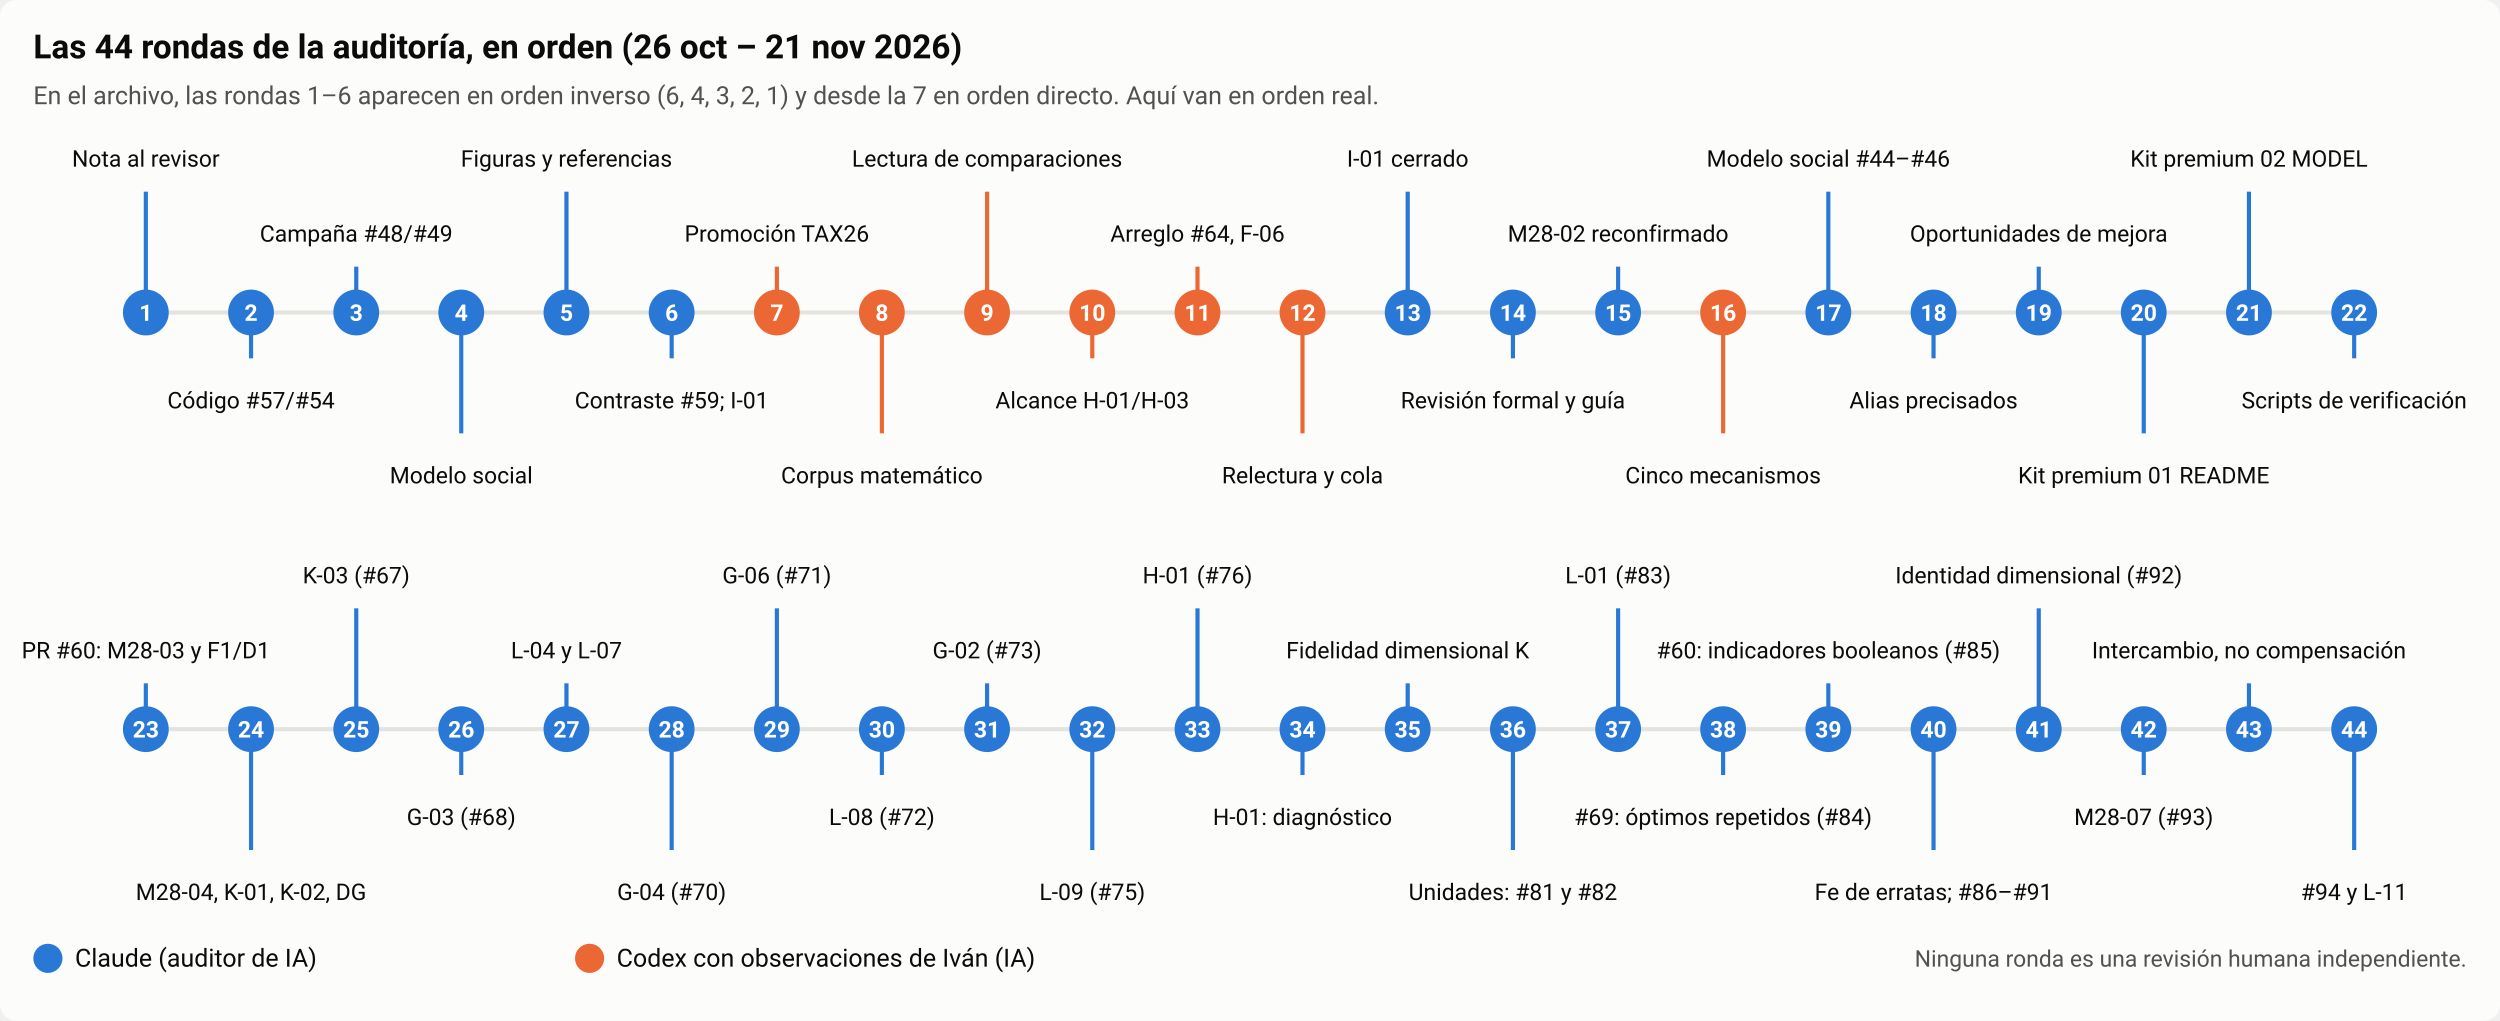
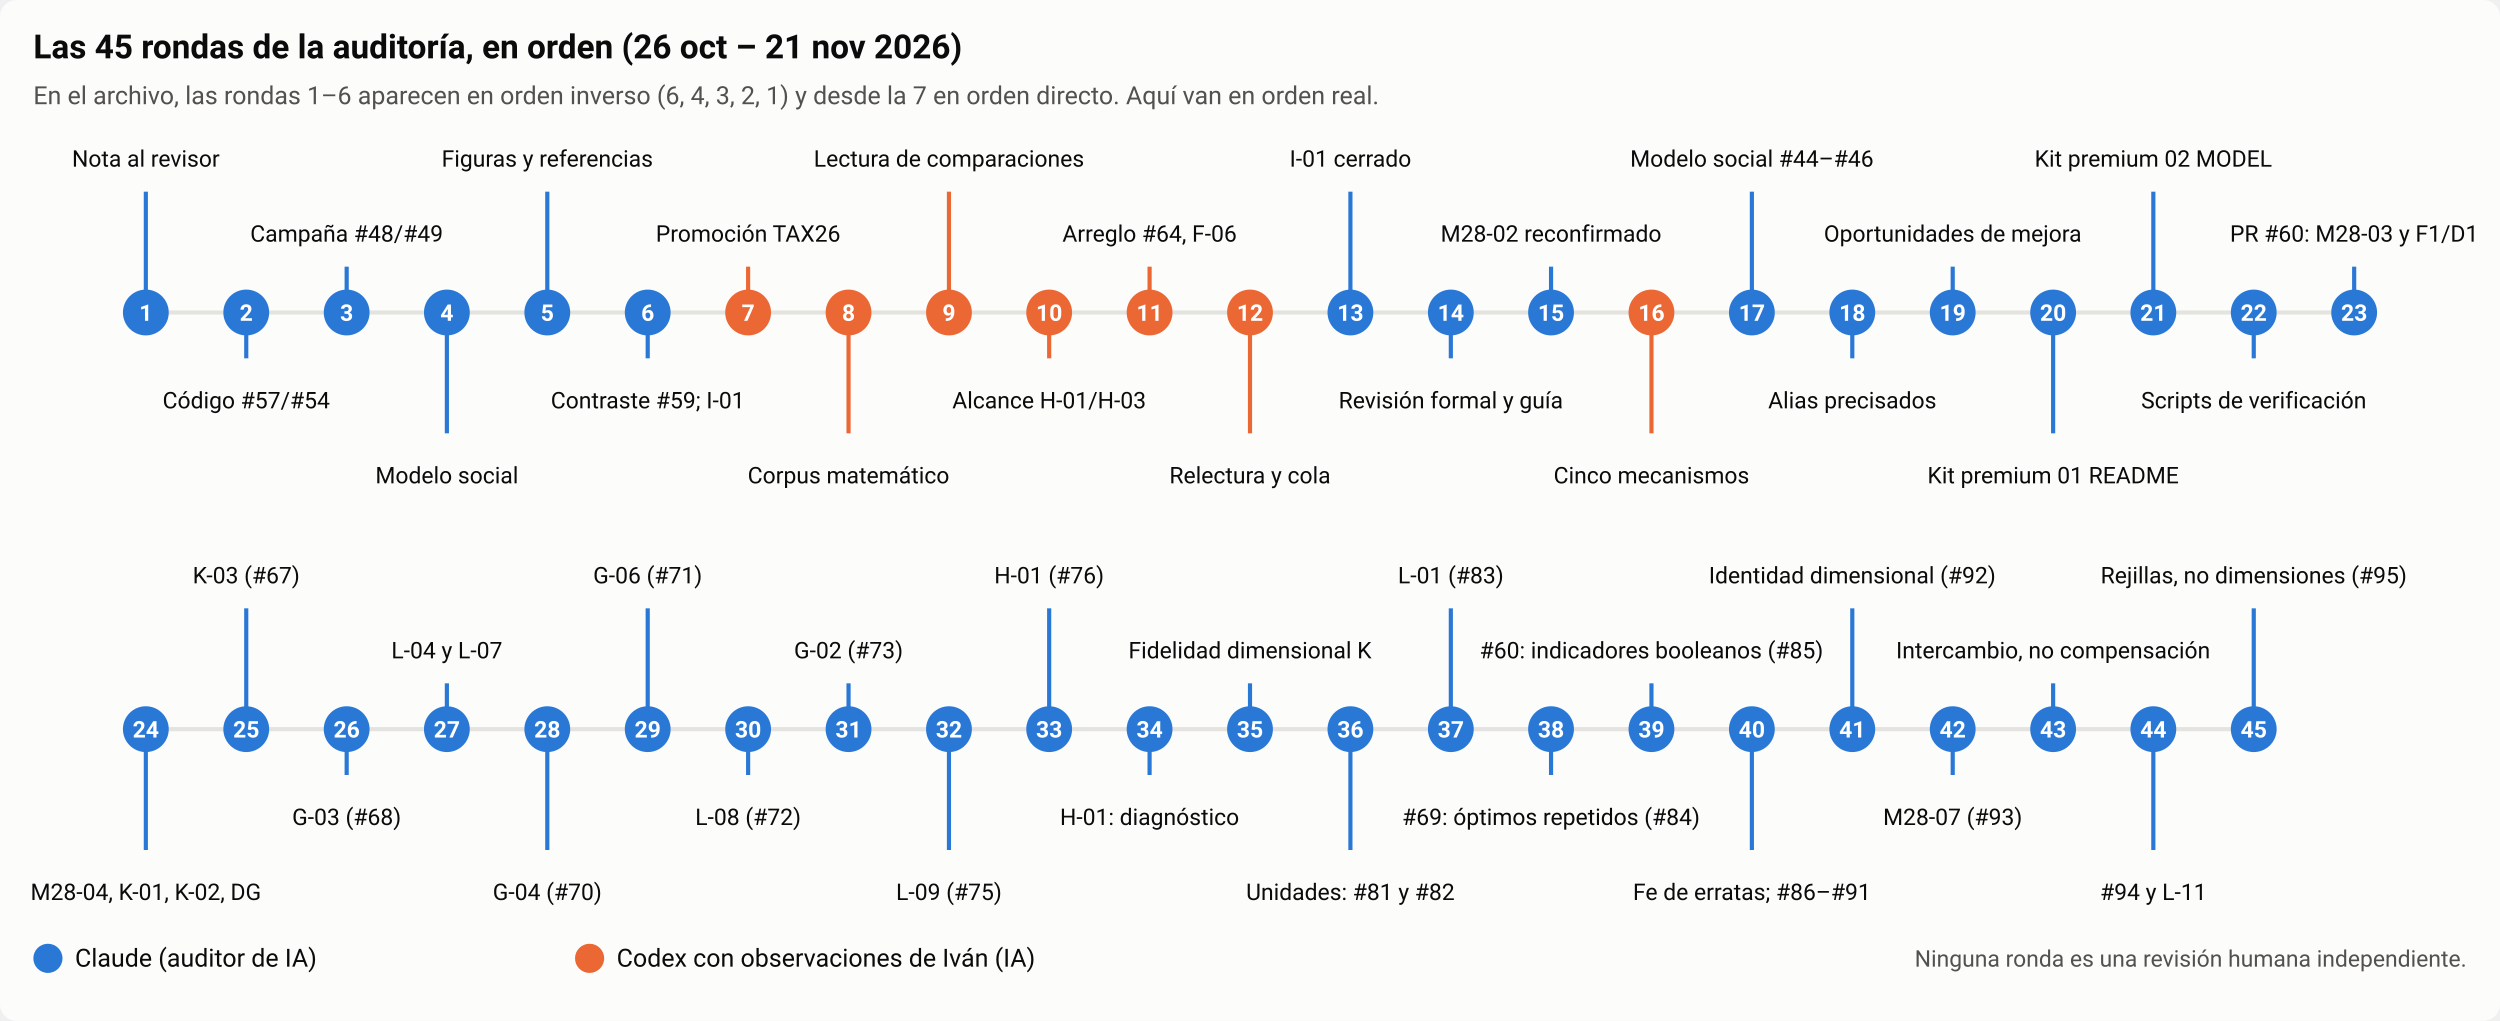
- <svg xmlns="http://www.w3.org/2000/svg" viewBox="0 0 1200 490" width="1200" height="490" role="img" aria-label="Línea de tiempo de las 44 rondas de auditoría y su autor">
+ <svg xmlns="http://www.w3.org/2000/svg" viewBox="0 0 1200 490" width="1200" height="490" role="img" aria-label="Línea de tiempo de las 45 rondas de auditoría y su autor">
  <style>
  .ink{fill:#0b0b0b}.ink2{fill:#52514e}.bg{fill:#fcfcfb}.grid{stroke:#e4e3df}
  .s0{fill:#2a78d6}.s1{fill:#eb6834}.s2{fill:#1baf7a}.s3{fill:#eda100}.s4{fill:#e87ba4}
  .a0{fill:#2a78d6}.a1{fill:#eb6834}.a0s{stroke:#2a78d6}.a1s{stroke:#eb6834}
  text{font-family:system-ui,-apple-system,Segoe UI,Roboto,sans-serif}
  @media (prefers-color-scheme: dark){
    .ink{fill:#f0efec}.ink2{fill:#c3c2b7}.bg{fill:#1a1a19}.grid{stroke:#383835}
    .s0{fill:#3987e5}.s1{fill:#d95926}.s2{fill:#199e70}.s3{fill:#c98500}.s4{fill:#d55181}
    .a0{fill:#3987e5}.a1{fill:#d95926}.a0s{stroke:#3987e5}.a1s{stroke:#d95926}
  }
</style>
  <rect class="bg" width="1200" height="490" rx="8" />
-   <text class="ink" x="16" y="28" font-size="16" font-weight="600">Las 44 rondas de la auditoría, en orden (26 oct – 21 nov 2026)</text>
+   <text class="ink" x="16" y="28" font-size="16" font-weight="600">Las 45 rondas de la auditoría, en orden (26 oct – 21 nov 2026)</text>
  <text class="ink2" x="16" y="50" font-size="12">En el archivo, las rondas 1–6 aparecen en orden inverso (6, 4, 3, 2, 1) y desde la 7 en orden directo. Aquí van en orden real.</text>
  <line class="grid" x1="70" x2="1130.0" y1="150" y2="150" stroke-width="2" />
-   <line class="grid" x1="70" x2="1130.0" y1="350" y2="350" stroke-width="2" />
+   <line class="grid" x1="70" x2="1081.8" y1="350" y2="350" stroke-width="2" />
  <line class="a0s" x1="70.0" x2="70.0" y1="150" y2="92" stroke-width="2" />
  <circle class="a0" cx="70.0" cy="150" r="11" />
  <text x="70.0" y="154" font-size="11" font-weight="700" text-anchor="middle" fill="#fff">1</text>
  <text class="ink" x="70.0" y="80" font-size="11" text-anchor="middle">Nota al revisor</text>
-   <line class="a0s" x1="120.5" x2="120.5" y1="150" y2="172" stroke-width="2" />
-   <circle class="a0" cx="120.5" cy="150" r="11" />
-   <text x="120.5" y="154" font-size="11" font-weight="700" text-anchor="middle" fill="#fff">2</text>
-   <text class="ink" x="120.5" y="196" font-size="11" text-anchor="middle">Código #57/#54</text>
-   <line class="a0s" x1="171.0" x2="171.0" y1="150" y2="128" stroke-width="2" />
-   <circle class="a0" cx="171.0" cy="150" r="11" />
-   <text x="171.0" y="154" font-size="11" font-weight="700" text-anchor="middle" fill="#fff">3</text>
-   <text class="ink" x="171.0" y="116" font-size="11" text-anchor="middle">Campaña #48/#49</text>
-   <line class="a0s" x1="221.4" x2="221.4" y1="150" y2="208" stroke-width="2" />
-   <circle class="a0" cx="221.4" cy="150" r="11" />
-   <text x="221.4" y="154" font-size="11" font-weight="700" text-anchor="middle" fill="#fff">4</text>
-   <text class="ink" x="221.4" y="232" font-size="11" text-anchor="middle">Modelo social</text>
-   <line class="a0s" x1="271.9" x2="271.9" y1="150" y2="92" stroke-width="2" />
-   <circle class="a0" cx="271.9" cy="150" r="11" />
-   <text x="271.9" y="154" font-size="11" font-weight="700" text-anchor="middle" fill="#fff">5</text>
-   <text class="ink" x="271.9" y="80" font-size="11" text-anchor="middle">Figuras y referencias</text>
-   <line class="a0s" x1="322.4" x2="322.4" y1="150" y2="172" stroke-width="2" />
-   <circle class="a0" cx="322.4" cy="150" r="11" />
-   <text x="322.4" y="154" font-size="11" font-weight="700" text-anchor="middle" fill="#fff">6</text>
-   <text class="ink" x="322.4" y="196" font-size="11" text-anchor="middle">Contraste #59; I-01</text>
-   <line class="a1s" x1="372.9" x2="372.9" y1="150" y2="128" stroke-width="2" />
-   <circle class="a1" cx="372.9" cy="150" r="11" />
-   <text x="372.9" y="154" font-size="11" font-weight="700" text-anchor="middle" fill="#fff">7</text>
-   <text class="ink" x="372.9" y="116" font-size="11" text-anchor="middle">Promoción TAX26</text>
-   <line class="a1s" x1="423.3" x2="423.3" y1="150" y2="208" stroke-width="2" />
-   <circle class="a1" cx="423.3" cy="150" r="11" />
-   <text x="423.3" y="154" font-size="11" font-weight="700" text-anchor="middle" fill="#fff">8</text>
-   <text class="ink" x="423.3" y="232" font-size="11" text-anchor="middle">Corpus matemático</text>
-   <line class="a1s" x1="473.8" x2="473.8" y1="150" y2="92" stroke-width="2" />
-   <circle class="a1" cx="473.8" cy="150" r="11" />
-   <text x="473.8" y="154" font-size="11" font-weight="700" text-anchor="middle" fill="#fff">9</text>
-   <text class="ink" x="473.8" y="80" font-size="11" text-anchor="middle">Lectura de comparaciones</text>
-   <line class="a1s" x1="524.3" x2="524.3" y1="150" y2="172" stroke-width="2" />
-   <circle class="a1" cx="524.3" cy="150" r="11" />
-   <text x="524.3" y="154" font-size="11" font-weight="700" text-anchor="middle" fill="#fff">10</text>
-   <text class="ink" x="524.3" y="196" font-size="11" text-anchor="middle">Alcance H-01/H-03</text>
-   <line class="a1s" x1="574.8" x2="574.8" y1="150" y2="128" stroke-width="2" />
-   <circle class="a1" cx="574.8" cy="150" r="11" />
-   <text x="574.8" y="154" font-size="11" font-weight="700" text-anchor="middle" fill="#fff">11</text>
-   <text class="ink" x="574.8" y="116" font-size="11" text-anchor="middle">Arreglo #64, F-06</text>
-   <line class="a1s" x1="625.2" x2="625.2" y1="150" y2="208" stroke-width="2" />
-   <circle class="a1" cx="625.2" cy="150" r="11" />
-   <text x="625.2" y="154" font-size="11" font-weight="700" text-anchor="middle" fill="#fff">12</text>
-   <text class="ink" x="625.2" y="232" font-size="11" text-anchor="middle">Relectura y cola</text>
-   <line class="a0s" x1="675.7" x2="675.7" y1="150" y2="92" stroke-width="2" />
-   <circle class="a0" cx="675.7" cy="150" r="11" />
-   <text x="675.7" y="154" font-size="11" font-weight="700" text-anchor="middle" fill="#fff">13</text>
-   <text class="ink" x="675.7" y="80" font-size="11" text-anchor="middle">I-01 cerrado</text>
-   <line class="a0s" x1="726.2" x2="726.2" y1="150" y2="172" stroke-width="2" />
-   <circle class="a0" cx="726.2" cy="150" r="11" />
-   <text x="726.2" y="154" font-size="11" font-weight="700" text-anchor="middle" fill="#fff">14</text>
-   <text class="ink" x="726.2" y="196" font-size="11" text-anchor="middle">Revisión formal y guía</text>
-   <line class="a0s" x1="776.7" x2="776.7" y1="150" y2="128" stroke-width="2" />
-   <circle class="a0" cx="776.7" cy="150" r="11" />
-   <text x="776.7" y="154" font-size="11" font-weight="700" text-anchor="middle" fill="#fff">15</text>
-   <text class="ink" x="776.7" y="116" font-size="11" text-anchor="middle">M28-02 reconfirmado</text>
-   <line class="a1s" x1="827.1" x2="827.1" y1="150" y2="208" stroke-width="2" />
-   <circle class="a1" cx="827.1" cy="150" r="11" />
-   <text x="827.1" y="154" font-size="11" font-weight="700" text-anchor="middle" fill="#fff">16</text>
-   <text class="ink" x="827.1" y="232" font-size="11" text-anchor="middle">Cinco mecanismos</text>
-   <line class="a0s" x1="877.6" x2="877.6" y1="150" y2="92" stroke-width="2" />
-   <circle class="a0" cx="877.6" cy="150" r="11" />
-   <text x="877.6" y="154" font-size="11" font-weight="700" text-anchor="middle" fill="#fff">17</text>
-   <text class="ink" x="877.6" y="80" font-size="11" text-anchor="middle">Modelo social #44–#46</text>
-   <line class="a0s" x1="928.1" x2="928.1" y1="150" y2="172" stroke-width="2" />
-   <circle class="a0" cx="928.1" cy="150" r="11" />
-   <text x="928.1" y="154" font-size="11" font-weight="700" text-anchor="middle" fill="#fff">18</text>
-   <text class="ink" x="928.1" y="196" font-size="11" text-anchor="middle">Alias precisados</text>
-   <line class="a0s" x1="978.6" x2="978.6" y1="150" y2="128" stroke-width="2" />
-   <circle class="a0" cx="978.6" cy="150" r="11" />
-   <text x="978.6" y="154" font-size="11" font-weight="700" text-anchor="middle" fill="#fff">19</text>
-   <text class="ink" x="978.6" y="116" font-size="11" text-anchor="middle">Oportunidades de mejora</text>
-   <line class="a0s" x1="1029.0" x2="1029.0" y1="150" y2="208" stroke-width="2" />
-   <circle class="a0" cx="1029.0" cy="150" r="11" />
-   <text x="1029.0" y="154" font-size="11" font-weight="700" text-anchor="middle" fill="#fff">20</text>
-   <text class="ink" x="1029.0" y="232" font-size="11" text-anchor="middle">Kit premium 01 README</text>
-   <line class="a0s" x1="1079.5" x2="1079.5" y1="150" y2="92" stroke-width="2" />
-   <circle class="a0" cx="1079.5" cy="150" r="11" />
-   <text x="1079.5" y="154" font-size="11" font-weight="700" text-anchor="middle" fill="#fff">21</text>
-   <text class="ink" x="1079.5" y="80" font-size="11" text-anchor="middle">Kit premium 02 MODEL</text>
-   <line class="a0s" x1="1130.0" x2="1130.0" y1="150" y2="172" stroke-width="2" />
+   <line class="a0s" x1="118.2" x2="118.2" y1="150" y2="172" stroke-width="2" />
+   <circle class="a0" cx="118.2" cy="150" r="11" />
+   <text x="118.2" y="154" font-size="11" font-weight="700" text-anchor="middle" fill="#fff">2</text>
+   <text class="ink" x="118.2" y="196" font-size="11" text-anchor="middle">Código #57/#54</text>
+   <line class="a0s" x1="166.4" x2="166.4" y1="150" y2="128" stroke-width="2" />
+   <circle class="a0" cx="166.4" cy="150" r="11" />
+   <text x="166.4" y="154" font-size="11" font-weight="700" text-anchor="middle" fill="#fff">3</text>
+   <text class="ink" x="166.4" y="116" font-size="11" text-anchor="middle">Campaña #48/#49</text>
+   <line class="a0s" x1="214.5" x2="214.5" y1="150" y2="208" stroke-width="2" />
+   <circle class="a0" cx="214.5" cy="150" r="11" />
+   <text x="214.5" y="154" font-size="11" font-weight="700" text-anchor="middle" fill="#fff">4</text>
+   <text class="ink" x="214.5" y="232" font-size="11" text-anchor="middle">Modelo social</text>
+   <line class="a0s" x1="262.7" x2="262.7" y1="150" y2="92" stroke-width="2" />
+   <circle class="a0" cx="262.7" cy="150" r="11" />
+   <text x="262.7" y="154" font-size="11" font-weight="700" text-anchor="middle" fill="#fff">5</text>
+   <text class="ink" x="262.7" y="80" font-size="11" text-anchor="middle">Figuras y referencias</text>
+   <line class="a0s" x1="310.9" x2="310.9" y1="150" y2="172" stroke-width="2" />
+   <circle class="a0" cx="310.9" cy="150" r="11" />
+   <text x="310.9" y="154" font-size="11" font-weight="700" text-anchor="middle" fill="#fff">6</text>
+   <text class="ink" x="310.9" y="196" font-size="11" text-anchor="middle">Contraste #59; I-01</text>
+   <line class="a1s" x1="359.1" x2="359.1" y1="150" y2="128" stroke-width="2" />
+   <circle class="a1" cx="359.1" cy="150" r="11" />
+   <text x="359.1" y="154" font-size="11" font-weight="700" text-anchor="middle" fill="#fff">7</text>
+   <text class="ink" x="359.1" y="116" font-size="11" text-anchor="middle">Promoción TAX26</text>
+   <line class="a1s" x1="407.3" x2="407.3" y1="150" y2="208" stroke-width="2" />
+   <circle class="a1" cx="407.3" cy="150" r="11" />
+   <text x="407.3" y="154" font-size="11" font-weight="700" text-anchor="middle" fill="#fff">8</text>
+   <text class="ink" x="407.3" y="232" font-size="11" text-anchor="middle">Corpus matemático</text>
+   <line class="a1s" x1="455.5" x2="455.5" y1="150" y2="92" stroke-width="2" />
+   <circle class="a1" cx="455.5" cy="150" r="11" />
+   <text x="455.5" y="154" font-size="11" font-weight="700" text-anchor="middle" fill="#fff">9</text>
+   <text class="ink" x="455.5" y="80" font-size="11" text-anchor="middle">Lectura de comparaciones</text>
+   <line class="a1s" x1="503.6" x2="503.6" y1="150" y2="172" stroke-width="2" />
+   <circle class="a1" cx="503.6" cy="150" r="11" />
+   <text x="503.6" y="154" font-size="11" font-weight="700" text-anchor="middle" fill="#fff">10</text>
+   <text class="ink" x="503.6" y="196" font-size="11" text-anchor="middle">Alcance H-01/H-03</text>
+   <line class="a1s" x1="551.8" x2="551.8" y1="150" y2="128" stroke-width="2" />
+   <circle class="a1" cx="551.8" cy="150" r="11" />
+   <text x="551.8" y="154" font-size="11" font-weight="700" text-anchor="middle" fill="#fff">11</text>
+   <text class="ink" x="551.8" y="116" font-size="11" text-anchor="middle">Arreglo #64, F-06</text>
+   <line class="a1s" x1="600.0" x2="600.0" y1="150" y2="208" stroke-width="2" />
+   <circle class="a1" cx="600.0" cy="150" r="11" />
+   <text x="600.0" y="154" font-size="11" font-weight="700" text-anchor="middle" fill="#fff">12</text>
+   <text class="ink" x="600.0" y="232" font-size="11" text-anchor="middle">Relectura y cola</text>
+   <line class="a0s" x1="648.2" x2="648.2" y1="150" y2="92" stroke-width="2" />
+   <circle class="a0" cx="648.2" cy="150" r="11" />
+   <text x="648.2" y="154" font-size="11" font-weight="700" text-anchor="middle" fill="#fff">13</text>
+   <text class="ink" x="648.2" y="80" font-size="11" text-anchor="middle">I-01 cerrado</text>
+   <line class="a0s" x1="696.4" x2="696.4" y1="150" y2="172" stroke-width="2" />
+   <circle class="a0" cx="696.4" cy="150" r="11" />
+   <text x="696.4" y="154" font-size="11" font-weight="700" text-anchor="middle" fill="#fff">14</text>
+   <text class="ink" x="696.4" y="196" font-size="11" text-anchor="middle">Revisión formal y guía</text>
+   <line class="a0s" x1="744.5" x2="744.5" y1="150" y2="128" stroke-width="2" />
+   <circle class="a0" cx="744.5" cy="150" r="11" />
+   <text x="744.5" y="154" font-size="11" font-weight="700" text-anchor="middle" fill="#fff">15</text>
+   <text class="ink" x="744.5" y="116" font-size="11" text-anchor="middle">M28-02 reconfirmado</text>
+   <line class="a1s" x1="792.7" x2="792.7" y1="150" y2="208" stroke-width="2" />
+   <circle class="a1" cx="792.7" cy="150" r="11" />
+   <text x="792.7" y="154" font-size="11" font-weight="700" text-anchor="middle" fill="#fff">16</text>
+   <text class="ink" x="792.7" y="232" font-size="11" text-anchor="middle">Cinco mecanismos</text>
+   <line class="a0s" x1="840.9" x2="840.9" y1="150" y2="92" stroke-width="2" />
+   <circle class="a0" cx="840.9" cy="150" r="11" />
+   <text x="840.9" y="154" font-size="11" font-weight="700" text-anchor="middle" fill="#fff">17</text>
+   <text class="ink" x="840.9" y="80" font-size="11" text-anchor="middle">Modelo social #44–#46</text>
+   <line class="a0s" x1="889.1" x2="889.1" y1="150" y2="172" stroke-width="2" />
+   <circle class="a0" cx="889.1" cy="150" r="11" />
+   <text x="889.1" y="154" font-size="11" font-weight="700" text-anchor="middle" fill="#fff">18</text>
+   <text class="ink" x="889.1" y="196" font-size="11" text-anchor="middle">Alias precisados</text>
+   <line class="a0s" x1="937.3" x2="937.3" y1="150" y2="128" stroke-width="2" />
+   <circle class="a0" cx="937.3" cy="150" r="11" />
+   <text x="937.3" y="154" font-size="11" font-weight="700" text-anchor="middle" fill="#fff">19</text>
+   <text class="ink" x="937.3" y="116" font-size="11" text-anchor="middle">Oportunidades de mejora</text>
+   <line class="a0s" x1="985.5" x2="985.5" y1="150" y2="208" stroke-width="2" />
+   <circle class="a0" cx="985.5" cy="150" r="11" />
+   <text x="985.5" y="154" font-size="11" font-weight="700" text-anchor="middle" fill="#fff">20</text>
+   <text class="ink" x="985.5" y="232" font-size="11" text-anchor="middle">Kit premium 01 README</text>
+   <line class="a0s" x1="1033.6" x2="1033.6" y1="150" y2="92" stroke-width="2" />
+   <circle class="a0" cx="1033.6" cy="150" r="11" />
+   <text x="1033.6" y="154" font-size="11" font-weight="700" text-anchor="middle" fill="#fff">21</text>
+   <text class="ink" x="1033.6" y="80" font-size="11" text-anchor="middle">Kit premium 02 MODEL</text>
+   <line class="a0s" x1="1081.8" x2="1081.8" y1="150" y2="172" stroke-width="2" />
+   <circle class="a0" cx="1081.8" cy="150" r="11" />
+   <text x="1081.8" y="154" font-size="11" font-weight="700" text-anchor="middle" fill="#fff">22</text>
+   <text class="ink" x="1081.8" y="196" font-size="11" text-anchor="middle">Scripts de verificación</text>
+   <line class="a0s" x1="1130.0" x2="1130.0" y1="150" y2="128" stroke-width="2" />
  <circle class="a0" cx="1130.0" cy="150" r="11" />
-   <text x="1130.0" y="154" font-size="11" font-weight="700" text-anchor="middle" fill="#fff">22</text>
-   <text class="ink" x="1130.0" y="196" font-size="11" text-anchor="middle">Scripts de verificación</text>
-   <line class="a0s" x1="70.0" x2="70.0" y1="350" y2="328" stroke-width="2" />
+   <text x="1130.0" y="154" font-size="11" font-weight="700" text-anchor="middle" fill="#fff">23</text>
+   <text class="ink" x="1130.0" y="116" font-size="11" text-anchor="middle">PR #60: M28-03 y F1/D1</text>
+   <line class="a0s" x1="70.0" x2="70.0" y1="350" y2="408" stroke-width="2" />
  <circle class="a0" cx="70.0" cy="350" r="11" />
-   <text x="70.0" y="354" font-size="11" font-weight="700" text-anchor="middle" fill="#fff">23</text>
-   <text class="ink" x="70.0" y="316" font-size="11" text-anchor="middle">PR #60: M28-03 y F1/D1</text>
-   <line class="a0s" x1="120.5" x2="120.5" y1="350" y2="408" stroke-width="2" />
-   <circle class="a0" cx="120.5" cy="350" r="11" />
-   <text x="120.5" y="354" font-size="11" font-weight="700" text-anchor="middle" fill="#fff">24</text>
-   <text class="ink" x="120.5" y="432" font-size="11" text-anchor="middle">M28-04, K-01, K-02, DG</text>
-   <line class="a0s" x1="171.0" x2="171.0" y1="350" y2="292" stroke-width="2" />
-   <circle class="a0" cx="171.0" cy="350" r="11" />
-   <text x="171.0" y="354" font-size="11" font-weight="700" text-anchor="middle" fill="#fff">25</text>
-   <text class="ink" x="171.0" y="280" font-size="11" text-anchor="middle">K-03 (#67)</text>
-   <line class="a0s" x1="221.4" x2="221.4" y1="350" y2="372" stroke-width="2" />
-   <circle class="a0" cx="221.4" cy="350" r="11" />
-   <text x="221.4" y="354" font-size="11" font-weight="700" text-anchor="middle" fill="#fff">26</text>
-   <text class="ink" x="221.4" y="396" font-size="11" text-anchor="middle">G-03 (#68)</text>
-   <line class="a0s" x1="271.9" x2="271.9" y1="350" y2="328" stroke-width="2" />
-   <circle class="a0" cx="271.9" cy="350" r="11" />
-   <text x="271.9" y="354" font-size="11" font-weight="700" text-anchor="middle" fill="#fff">27</text>
-   <text class="ink" x="271.9" y="316" font-size="11" text-anchor="middle">L-04 y L-07</text>
-   <line class="a0s" x1="322.4" x2="322.4" y1="350" y2="408" stroke-width="2" />
-   <circle class="a0" cx="322.4" cy="350" r="11" />
-   <text x="322.4" y="354" font-size="11" font-weight="700" text-anchor="middle" fill="#fff">28</text>
-   <text class="ink" x="322.4" y="432" font-size="11" text-anchor="middle">G-04 (#70)</text>
-   <line class="a0s" x1="372.9" x2="372.9" y1="350" y2="292" stroke-width="2" />
-   <circle class="a0" cx="372.9" cy="350" r="11" />
-   <text x="372.9" y="354" font-size="11" font-weight="700" text-anchor="middle" fill="#fff">29</text>
-   <text class="ink" x="372.9" y="280" font-size="11" text-anchor="middle">G-06 (#71)</text>
-   <line class="a0s" x1="423.3" x2="423.3" y1="350" y2="372" stroke-width="2" />
-   <circle class="a0" cx="423.3" cy="350" r="11" />
-   <text x="423.3" y="354" font-size="11" font-weight="700" text-anchor="middle" fill="#fff">30</text>
-   <text class="ink" x="423.3" y="396" font-size="11" text-anchor="middle">L-08 (#72)</text>
-   <line class="a0s" x1="473.8" x2="473.8" y1="350" y2="328" stroke-width="2" />
-   <circle class="a0" cx="473.8" cy="350" r="11" />
-   <text x="473.8" y="354" font-size="11" font-weight="700" text-anchor="middle" fill="#fff">31</text>
-   <text class="ink" x="473.8" y="316" font-size="11" text-anchor="middle">G-02 (#73)</text>
-   <line class="a0s" x1="524.3" x2="524.3" y1="350" y2="408" stroke-width="2" />
-   <circle class="a0" cx="524.3" cy="350" r="11" />
-   <text x="524.3" y="354" font-size="11" font-weight="700" text-anchor="middle" fill="#fff">32</text>
-   <text class="ink" x="524.3" y="432" font-size="11" text-anchor="middle">L-09 (#75)</text>
-   <line class="a0s" x1="574.8" x2="574.8" y1="350" y2="292" stroke-width="2" />
-   <circle class="a0" cx="574.8" cy="350" r="11" />
-   <text x="574.8" y="354" font-size="11" font-weight="700" text-anchor="middle" fill="#fff">33</text>
-   <text class="ink" x="574.8" y="280" font-size="11" text-anchor="middle">H-01 (#76)</text>
-   <line class="a0s" x1="625.2" x2="625.2" y1="350" y2="372" stroke-width="2" />
-   <circle class="a0" cx="625.2" cy="350" r="11" />
-   <text x="625.2" y="354" font-size="11" font-weight="700" text-anchor="middle" fill="#fff">34</text>
-   <text class="ink" x="625.2" y="396" font-size="11" text-anchor="middle">H-01: diagnóstico</text>
-   <line class="a0s" x1="675.7" x2="675.7" y1="350" y2="328" stroke-width="2" />
-   <circle class="a0" cx="675.7" cy="350" r="11" />
-   <text x="675.7" y="354" font-size="11" font-weight="700" text-anchor="middle" fill="#fff">35</text>
-   <text class="ink" x="675.7" y="316" font-size="11" text-anchor="middle">Fidelidad dimensional K</text>
-   <line class="a0s" x1="726.2" x2="726.2" y1="350" y2="408" stroke-width="2" />
-   <circle class="a0" cx="726.2" cy="350" r="11" />
-   <text x="726.2" y="354" font-size="11" font-weight="700" text-anchor="middle" fill="#fff">36</text>
-   <text class="ink" x="726.2" y="432" font-size="11" text-anchor="middle">Unidades: #81 y #82</text>
-   <line class="a0s" x1="776.7" x2="776.7" y1="350" y2="292" stroke-width="2" />
-   <circle class="a0" cx="776.7" cy="350" r="11" />
-   <text x="776.7" y="354" font-size="11" font-weight="700" text-anchor="middle" fill="#fff">37</text>
-   <text class="ink" x="776.7" y="280" font-size="11" text-anchor="middle">L-01 (#83)</text>
-   <line class="a0s" x1="827.1" x2="827.1" y1="350" y2="372" stroke-width="2" />
-   <circle class="a0" cx="827.1" cy="350" r="11" />
-   <text x="827.1" y="354" font-size="11" font-weight="700" text-anchor="middle" fill="#fff">38</text>
-   <text class="ink" x="827.1" y="396" font-size="11" text-anchor="middle">#69: óptimos repetidos (#84)</text>
-   <line class="a0s" x1="877.6" x2="877.6" y1="350" y2="328" stroke-width="2" />
-   <circle class="a0" cx="877.6" cy="350" r="11" />
-   <text x="877.6" y="354" font-size="11" font-weight="700" text-anchor="middle" fill="#fff">39</text>
-   <text class="ink" x="877.6" y="316" font-size="11" text-anchor="middle">#60: indicadores booleanos (#85)</text>
-   <line class="a0s" x1="928.1" x2="928.1" y1="350" y2="408" stroke-width="2" />
-   <circle class="a0" cx="928.1" cy="350" r="11" />
-   <text x="928.1" y="354" font-size="11" font-weight="700" text-anchor="middle" fill="#fff">40</text>
-   <text class="ink" x="928.1" y="432" font-size="11" text-anchor="middle">Fe de erratas; #86–#91</text>
-   <line class="a0s" x1="978.6" x2="978.6" y1="350" y2="292" stroke-width="2" />
-   <circle class="a0" cx="978.6" cy="350" r="11" />
-   <text x="978.6" y="354" font-size="11" font-weight="700" text-anchor="middle" fill="#fff">41</text>
-   <text class="ink" x="978.6" y="280" font-size="11" text-anchor="middle">Identidad dimensional (#92)</text>
-   <line class="a0s" x1="1029.0" x2="1029.0" y1="350" y2="372" stroke-width="2" />
-   <circle class="a0" cx="1029.0" cy="350" r="11" />
-   <text x="1029.0" y="354" font-size="11" font-weight="700" text-anchor="middle" fill="#fff">42</text>
-   <text class="ink" x="1029.0" y="396" font-size="11" text-anchor="middle">M28-07 (#93)</text>
-   <line class="a0s" x1="1079.5" x2="1079.5" y1="350" y2="328" stroke-width="2" />
-   <circle class="a0" cx="1079.5" cy="350" r="11" />
-   <text x="1079.5" y="354" font-size="11" font-weight="700" text-anchor="middle" fill="#fff">43</text>
-   <text class="ink" x="1079.5" y="316" font-size="11" text-anchor="middle">Intercambio, no compensación</text>
-   <line class="a0s" x1="1130.0" x2="1130.0" y1="350" y2="408" stroke-width="2" />
-   <circle class="a0" cx="1130.0" cy="350" r="11" />
-   <text x="1130.0" y="354" font-size="11" font-weight="700" text-anchor="middle" fill="#fff">44</text>
-   <text class="ink" x="1130.0" y="432" font-size="11" text-anchor="middle">#94 y L-11</text>
+   <text x="70.0" y="354" font-size="11" font-weight="700" text-anchor="middle" fill="#fff">24</text>
+   <text class="ink" x="70.0" y="432" font-size="11" text-anchor="middle">M28-04, K-01, K-02, DG</text>
+   <line class="a0s" x1="118.2" x2="118.2" y1="350" y2="292" stroke-width="2" />
+   <circle class="a0" cx="118.2" cy="350" r="11" />
+   <text x="118.2" y="354" font-size="11" font-weight="700" text-anchor="middle" fill="#fff">25</text>
+   <text class="ink" x="118.2" y="280" font-size="11" text-anchor="middle">K-03 (#67)</text>
+   <line class="a0s" x1="166.4" x2="166.4" y1="350" y2="372" stroke-width="2" />
+   <circle class="a0" cx="166.4" cy="350" r="11" />
+   <text x="166.4" y="354" font-size="11" font-weight="700" text-anchor="middle" fill="#fff">26</text>
+   <text class="ink" x="166.4" y="396" font-size="11" text-anchor="middle">G-03 (#68)</text>
+   <line class="a0s" x1="214.5" x2="214.5" y1="350" y2="328" stroke-width="2" />
+   <circle class="a0" cx="214.5" cy="350" r="11" />
+   <text x="214.5" y="354" font-size="11" font-weight="700" text-anchor="middle" fill="#fff">27</text>
+   <text class="ink" x="214.5" y="316" font-size="11" text-anchor="middle">L-04 y L-07</text>
+   <line class="a0s" x1="262.7" x2="262.7" y1="350" y2="408" stroke-width="2" />
+   <circle class="a0" cx="262.7" cy="350" r="11" />
+   <text x="262.7" y="354" font-size="11" font-weight="700" text-anchor="middle" fill="#fff">28</text>
+   <text class="ink" x="262.7" y="432" font-size="11" text-anchor="middle">G-04 (#70)</text>
+   <line class="a0s" x1="310.9" x2="310.9" y1="350" y2="292" stroke-width="2" />
+   <circle class="a0" cx="310.9" cy="350" r="11" />
+   <text x="310.9" y="354" font-size="11" font-weight="700" text-anchor="middle" fill="#fff">29</text>
+   <text class="ink" x="310.9" y="280" font-size="11" text-anchor="middle">G-06 (#71)</text>
+   <line class="a0s" x1="359.1" x2="359.1" y1="350" y2="372" stroke-width="2" />
+   <circle class="a0" cx="359.1" cy="350" r="11" />
+   <text x="359.1" y="354" font-size="11" font-weight="700" text-anchor="middle" fill="#fff">30</text>
+   <text class="ink" x="359.1" y="396" font-size="11" text-anchor="middle">L-08 (#72)</text>
+   <line class="a0s" x1="407.3" x2="407.3" y1="350" y2="328" stroke-width="2" />
+   <circle class="a0" cx="407.3" cy="350" r="11" />
+   <text x="407.3" y="354" font-size="11" font-weight="700" text-anchor="middle" fill="#fff">31</text>
+   <text class="ink" x="407.3" y="316" font-size="11" text-anchor="middle">G-02 (#73)</text>
+   <line class="a0s" x1="455.5" x2="455.5" y1="350" y2="408" stroke-width="2" />
+   <circle class="a0" cx="455.5" cy="350" r="11" />
+   <text x="455.5" y="354" font-size="11" font-weight="700" text-anchor="middle" fill="#fff">32</text>
+   <text class="ink" x="455.5" y="432" font-size="11" text-anchor="middle">L-09 (#75)</text>
+   <line class="a0s" x1="503.6" x2="503.6" y1="350" y2="292" stroke-width="2" />
+   <circle class="a0" cx="503.6" cy="350" r="11" />
+   <text x="503.6" y="354" font-size="11" font-weight="700" text-anchor="middle" fill="#fff">33</text>
+   <text class="ink" x="503.6" y="280" font-size="11" text-anchor="middle">H-01 (#76)</text>
+   <line class="a0s" x1="551.8" x2="551.8" y1="350" y2="372" stroke-width="2" />
+   <circle class="a0" cx="551.8" cy="350" r="11" />
+   <text x="551.8" y="354" font-size="11" font-weight="700" text-anchor="middle" fill="#fff">34</text>
+   <text class="ink" x="551.8" y="396" font-size="11" text-anchor="middle">H-01: diagnóstico</text>
+   <line class="a0s" x1="600.0" x2="600.0" y1="350" y2="328" stroke-width="2" />
+   <circle class="a0" cx="600.0" cy="350" r="11" />
+   <text x="600.0" y="354" font-size="11" font-weight="700" text-anchor="middle" fill="#fff">35</text>
+   <text class="ink" x="600.0" y="316" font-size="11" text-anchor="middle">Fidelidad dimensional K</text>
+   <line class="a0s" x1="648.2" x2="648.2" y1="350" y2="408" stroke-width="2" />
+   <circle class="a0" cx="648.2" cy="350" r="11" />
+   <text x="648.2" y="354" font-size="11" font-weight="700" text-anchor="middle" fill="#fff">36</text>
+   <text class="ink" x="648.2" y="432" font-size="11" text-anchor="middle">Unidades: #81 y #82</text>
+   <line class="a0s" x1="696.4" x2="696.4" y1="350" y2="292" stroke-width="2" />
+   <circle class="a0" cx="696.4" cy="350" r="11" />
+   <text x="696.4" y="354" font-size="11" font-weight="700" text-anchor="middle" fill="#fff">37</text>
+   <text class="ink" x="696.4" y="280" font-size="11" text-anchor="middle">L-01 (#83)</text>
+   <line class="a0s" x1="744.5" x2="744.5" y1="350" y2="372" stroke-width="2" />
+   <circle class="a0" cx="744.5" cy="350" r="11" />
+   <text x="744.5" y="354" font-size="11" font-weight="700" text-anchor="middle" fill="#fff">38</text>
+   <text class="ink" x="744.5" y="396" font-size="11" text-anchor="middle">#69: óptimos repetidos (#84)</text>
+   <line class="a0s" x1="792.7" x2="792.7" y1="350" y2="328" stroke-width="2" />
+   <circle class="a0" cx="792.7" cy="350" r="11" />
+   <text x="792.7" y="354" font-size="11" font-weight="700" text-anchor="middle" fill="#fff">39</text>
+   <text class="ink" x="792.7" y="316" font-size="11" text-anchor="middle">#60: indicadores booleanos (#85)</text>
+   <line class="a0s" x1="840.9" x2="840.9" y1="350" y2="408" stroke-width="2" />
+   <circle class="a0" cx="840.9" cy="350" r="11" />
+   <text x="840.9" y="354" font-size="11" font-weight="700" text-anchor="middle" fill="#fff">40</text>
+   <text class="ink" x="840.9" y="432" font-size="11" text-anchor="middle">Fe de erratas; #86–#91</text>
+   <line class="a0s" x1="889.1" x2="889.1" y1="350" y2="292" stroke-width="2" />
+   <circle class="a0" cx="889.1" cy="350" r="11" />
+   <text x="889.1" y="354" font-size="11" font-weight="700" text-anchor="middle" fill="#fff">41</text>
+   <text class="ink" x="889.1" y="280" font-size="11" text-anchor="middle">Identidad dimensional (#92)</text>
+   <line class="a0s" x1="937.3" x2="937.3" y1="350" y2="372" stroke-width="2" />
+   <circle class="a0" cx="937.3" cy="350" r="11" />
+   <text x="937.3" y="354" font-size="11" font-weight="700" text-anchor="middle" fill="#fff">42</text>
+   <text class="ink" x="937.3" y="396" font-size="11" text-anchor="middle">M28-07 (#93)</text>
+   <line class="a0s" x1="985.5" x2="985.5" y1="350" y2="328" stroke-width="2" />
+   <circle class="a0" cx="985.5" cy="350" r="11" />
+   <text x="985.5" y="354" font-size="11" font-weight="700" text-anchor="middle" fill="#fff">43</text>
+   <text class="ink" x="985.5" y="316" font-size="11" text-anchor="middle">Intercambio, no compensación</text>
+   <line class="a0s" x1="1033.6" x2="1033.6" y1="350" y2="408" stroke-width="2" />
+   <circle class="a0" cx="1033.6" cy="350" r="11" />
+   <text x="1033.6" y="354" font-size="11" font-weight="700" text-anchor="middle" fill="#fff">44</text>
+   <text class="ink" x="1033.6" y="432" font-size="11" text-anchor="middle">#94 y L-11</text>
+   <line class="a0s" x1="1081.8" x2="1081.8" y1="350" y2="292" stroke-width="2" />
+   <circle class="a0" cx="1081.8" cy="350" r="11" />
+   <text x="1081.8" y="354" font-size="11" font-weight="700" text-anchor="middle" fill="#fff">45</text>
+   <text class="ink" x="1081.8" y="280" font-size="11" text-anchor="middle">Rejillas, no dimensiones (#95)</text>
  <circle class="a0" cx="23" cy="460" r="7" />
  <text class="ink" x="36" y="464" font-size="12">Claude (auditor de IA)</text>
  <circle class="a1" cx="283" cy="460" r="7" />
  <text class="ink" x="296" y="464" font-size="12">Codex con observaciones de Iván (IA)</text>
  <text class="ink2" x="1184" y="464" font-size="11" text-anchor="end">Ninguna ronda es una revisión humana independiente.</text>
</svg>
